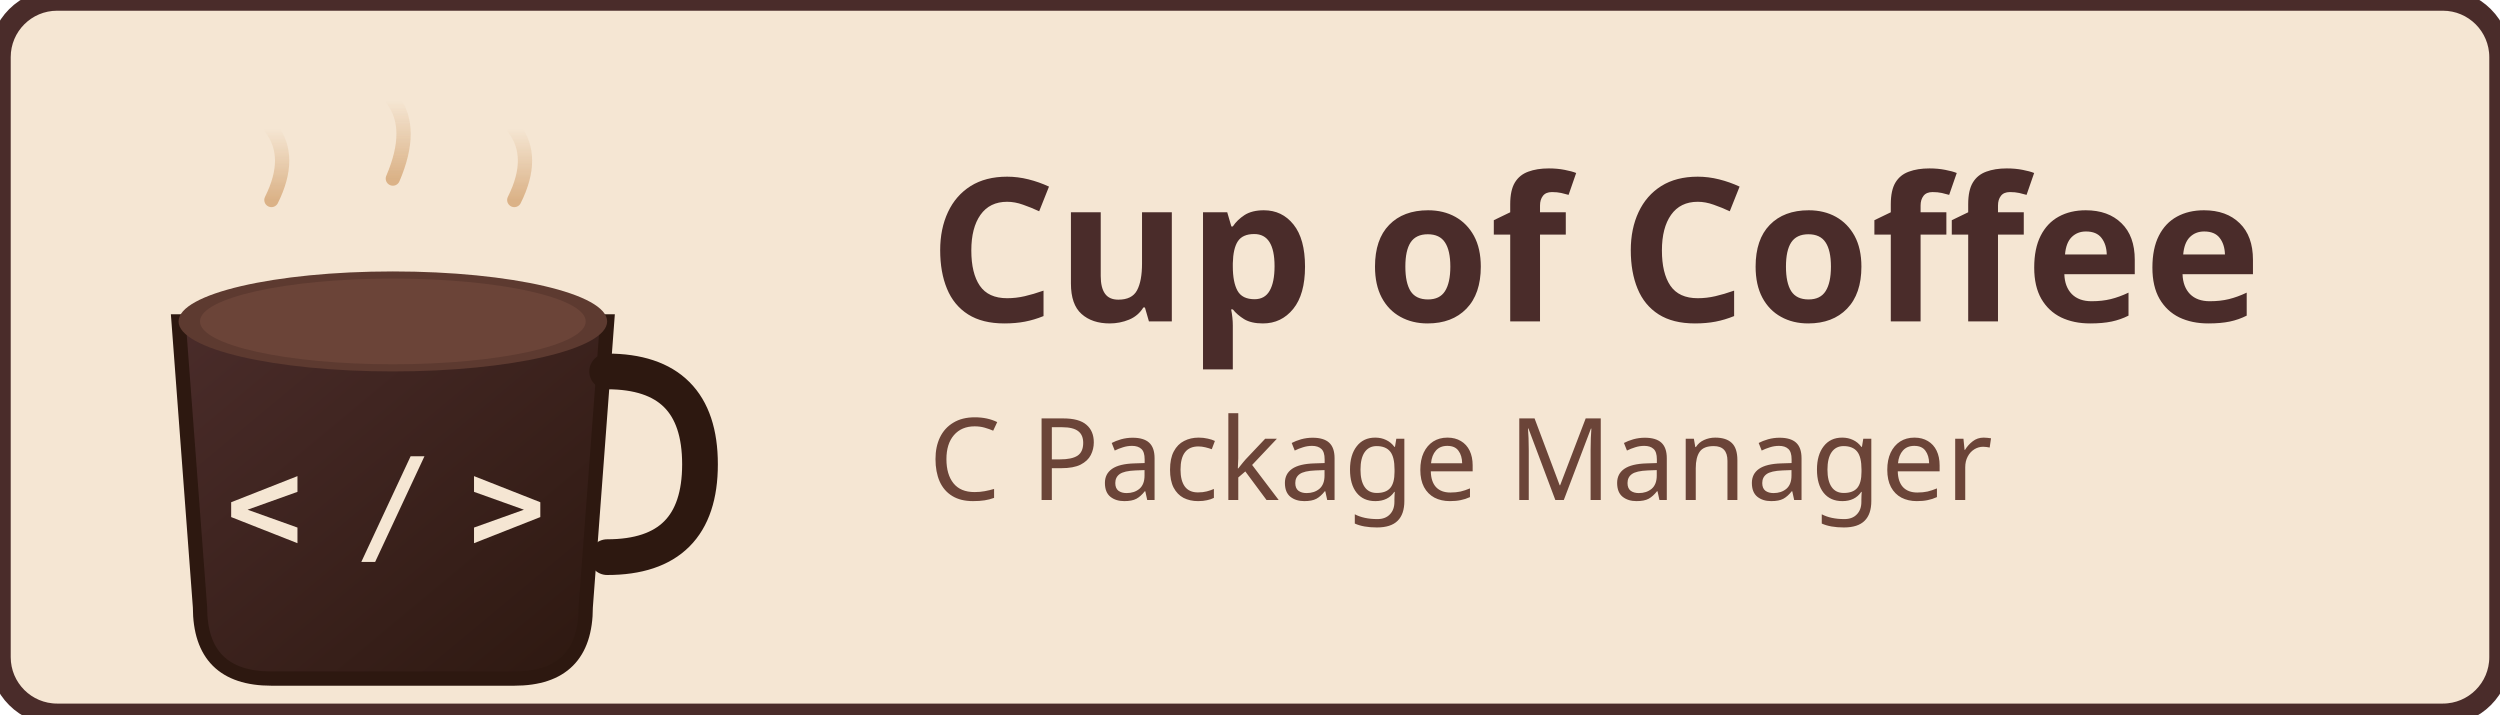
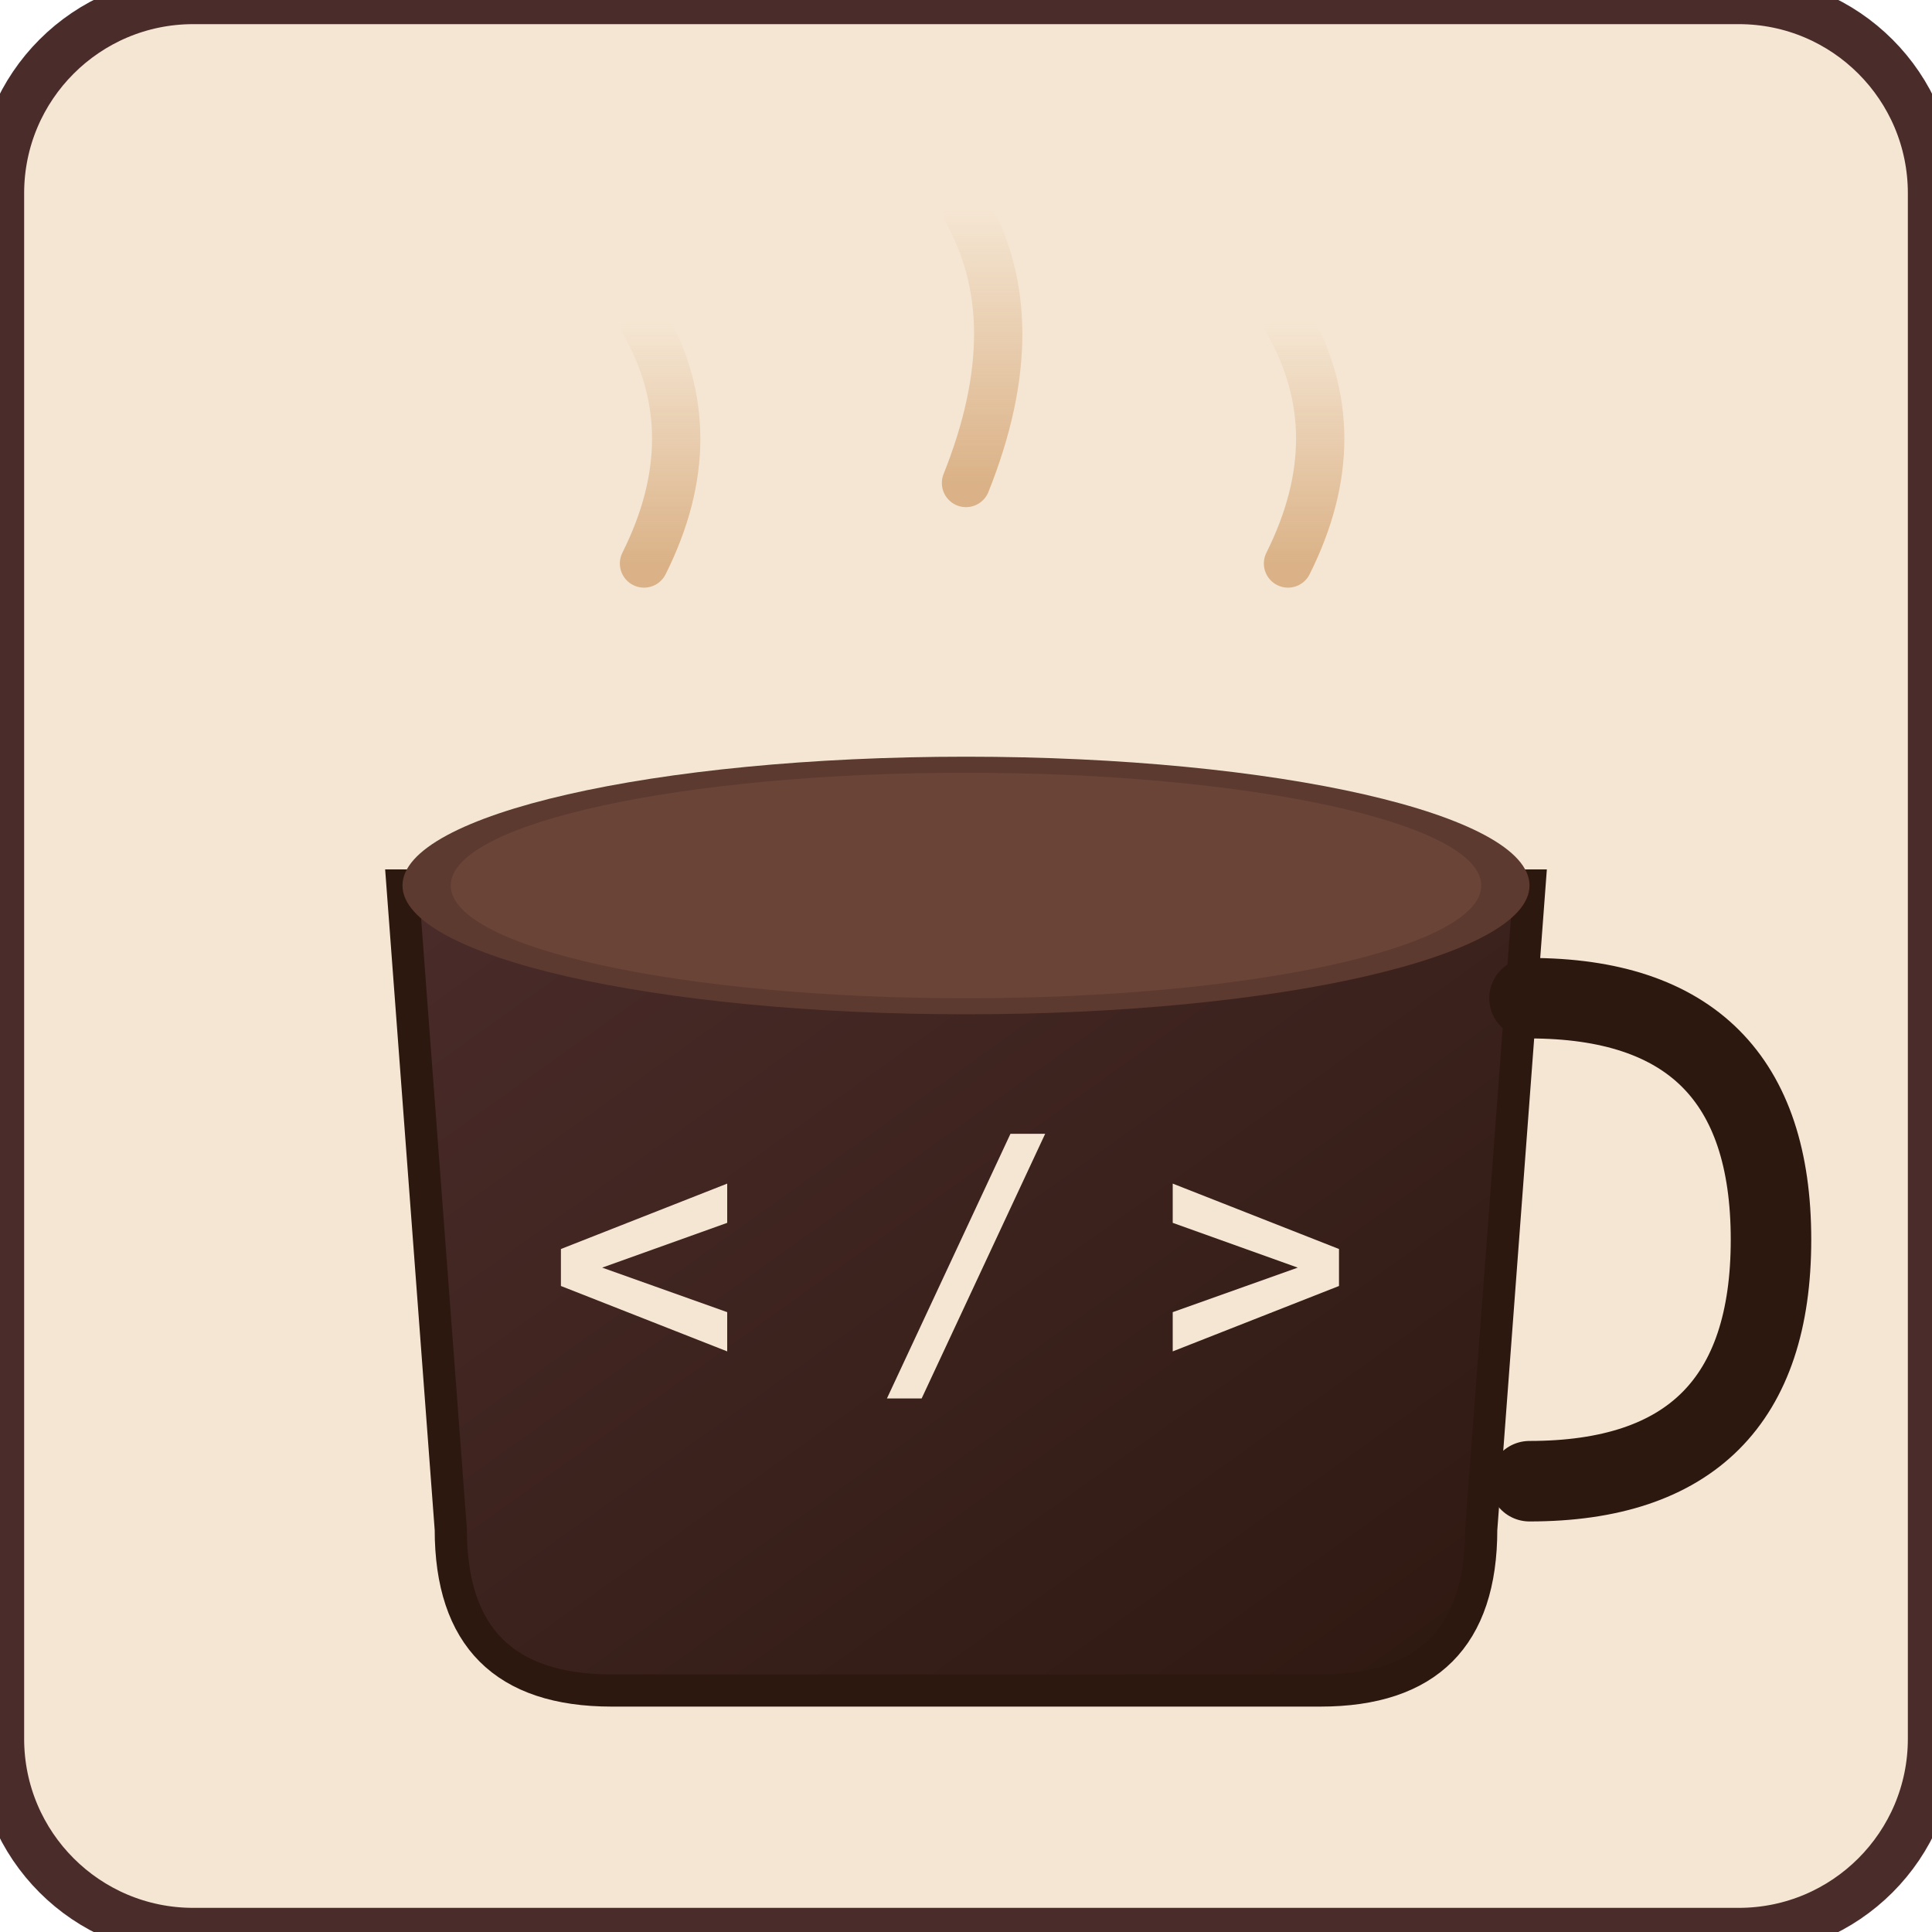
- <svg xmlns="http://www.w3.org/2000/svg" viewBox="0 0 350 100" width="350" height="100">
+ <svg xmlns="http://www.w3.org/2000/svg" viewBox="0 0 120 120" width="120" height="120">
  <defs>
    <linearGradient id="cupGrad" x1="0%" y1="0%" x2="100%" y2="100%">
      <stop offset="0%" style="stop-color:#4a2c2a;stop-opacity:1" />
      <stop offset="100%" style="stop-color:#2d1810;stop-opacity:1" />
    </linearGradient>
    <linearGradient id="steamGrad" x1="0%" y1="100%" x2="0%" y2="0%">
      <stop offset="0%" style="stop-color:#d4a574;stop-opacity:0.8" />
      <stop offset="100%" style="stop-color:#d4a574;stop-opacity:0" />
    </linearGradient>
  </defs>
-   <rect x="0" y="0" width="350" height="100" rx="8" fill="#f5e6d3" stroke="#4a2c2a" stroke-width="3" />
-   <path d="M25 45 L28 85 Q28 95 38 95 L72 95 Q82 95 82 85 L85 45 Z" fill="url(#cupGrad)" stroke="#2d1810" stroke-width="2" />
-   <path d="M85 52 Q98 52 98 65 Q98 78 85 78" fill="none" stroke="#2d1810" stroke-width="5" stroke-linecap="round" />
-   <ellipse cx="55" cy="45" rx="30" ry="7" fill="#5d3a30" />
-   <ellipse cx="55" cy="45" rx="27" ry="6" fill="#6b4438" />
-   <path d="M38 28 Q41 22 38 18" fill="none" stroke="url(#steamGrad)" stroke-width="2" stroke-linecap="round">
-     <animate attributeName="d" values="M38 28 Q41 22 38 18;M38 26 Q35 20 38 16;M38 28 Q41 22 38 18" dur="3s" repeatCount="indefinite" />
+   <rect x="0" y="0" width="120" height="120" rx="12" fill="#f5e6d3" stroke="#4a2c2a" stroke-width="3" />
+   <path d="M25 55 L28 95 Q28 105 38 105 L82 105 Q92 105 92 95 L95 55 Z" fill="url(#cupGrad)" stroke="#2d1810" stroke-width="2" />
+   <path d="M95 62 Q110 62 110 77 Q110 92 95 92" fill="none" stroke="#2d1810" stroke-width="5" stroke-linecap="round" />
+   <ellipse cx="60" cy="55" rx="35" ry="8" fill="#5d3a30" />
+   <ellipse cx="60" cy="55" rx="32" ry="7" fill="#6b4438" />
+   <path d="M40 35 Q44 27 40 20" fill="none" stroke="url(#steamGrad)" stroke-width="3" stroke-linecap="round">
+     <animate attributeName="d" values="M40 35 Q44 27 40 20;M40 32 Q36 24 40 17;M40 35 Q44 27 40 20" dur="3s" repeatCount="indefinite" />
  </path>
-   <path d="M55 25 Q58 18 55 14" fill="none" stroke="url(#steamGrad)" stroke-width="2" stroke-linecap="round">
-     <animate attributeName="d" values="M55 25 Q58 18 55 14;M55 23 Q52 16 55 12;M55 25 Q58 18 55 14" dur="3s" repeatCount="indefinite" begin="0.5s" />
+   <path d="M60 30 Q64 20 60 13" fill="none" stroke="url(#steamGrad)" stroke-width="3" stroke-linecap="round">
+     <animate attributeName="d" values="M60 30 Q64 20 60 13;M60 27 Q56 17 60 10;M60 30 Q64 20 60 13" dur="3s" repeatCount="indefinite" begin="0.5s" />
  </path>
-   <path d="M72 28 Q75 22 72 18" fill="none" stroke="url(#steamGrad)" stroke-width="2" stroke-linecap="round">
-     <animate attributeName="d" values="M72 28 Q75 22 72 18;M72 26 Q69 20 72 16;M72 28 Q75 22 72 18" dur="3s" repeatCount="indefinite" begin="1s" />
+   <path d="M80 35 Q84 27 80 20" fill="none" stroke="url(#steamGrad)" stroke-width="3" stroke-linecap="round">
+     <animate attributeName="d" values="M80 35 Q84 27 80 20;M80 32 Q76 24 80 17;M80 35 Q84 27 80 20" dur="3s" repeatCount="indefinite" begin="1s" />
  </path>
-   <g transform="translate(55, 72)" fill="#f5e6d3" font-family="monospace" font-weight="bold" font-size="18" text-anchor="middle">
-     <text x="-18" y="5">&lt;</text>
+   <g transform="translate(60, 80)" fill="#f5e6d3" font-family="monospace" font-weight="bold" font-size="20" text-anchor="middle">
+     <text x="-20" y="5">&lt;</text>
    <text x="0" y="5">/</text>
-     <text x="16" y="5">&gt;</text>
+     <text x="18" y="5">&gt;</text>
  </g>
-   <text x="130" y="45" font-family="Verdana, sans-serif" font-size="28" font-weight="bold" fill="#4a2c2a">Cup of Coffee</text>
-   <text x="130" y="70" font-family="Verdana, sans-serif" font-size="16" fill="#6b4438">C Package Manager</text>
</svg>
